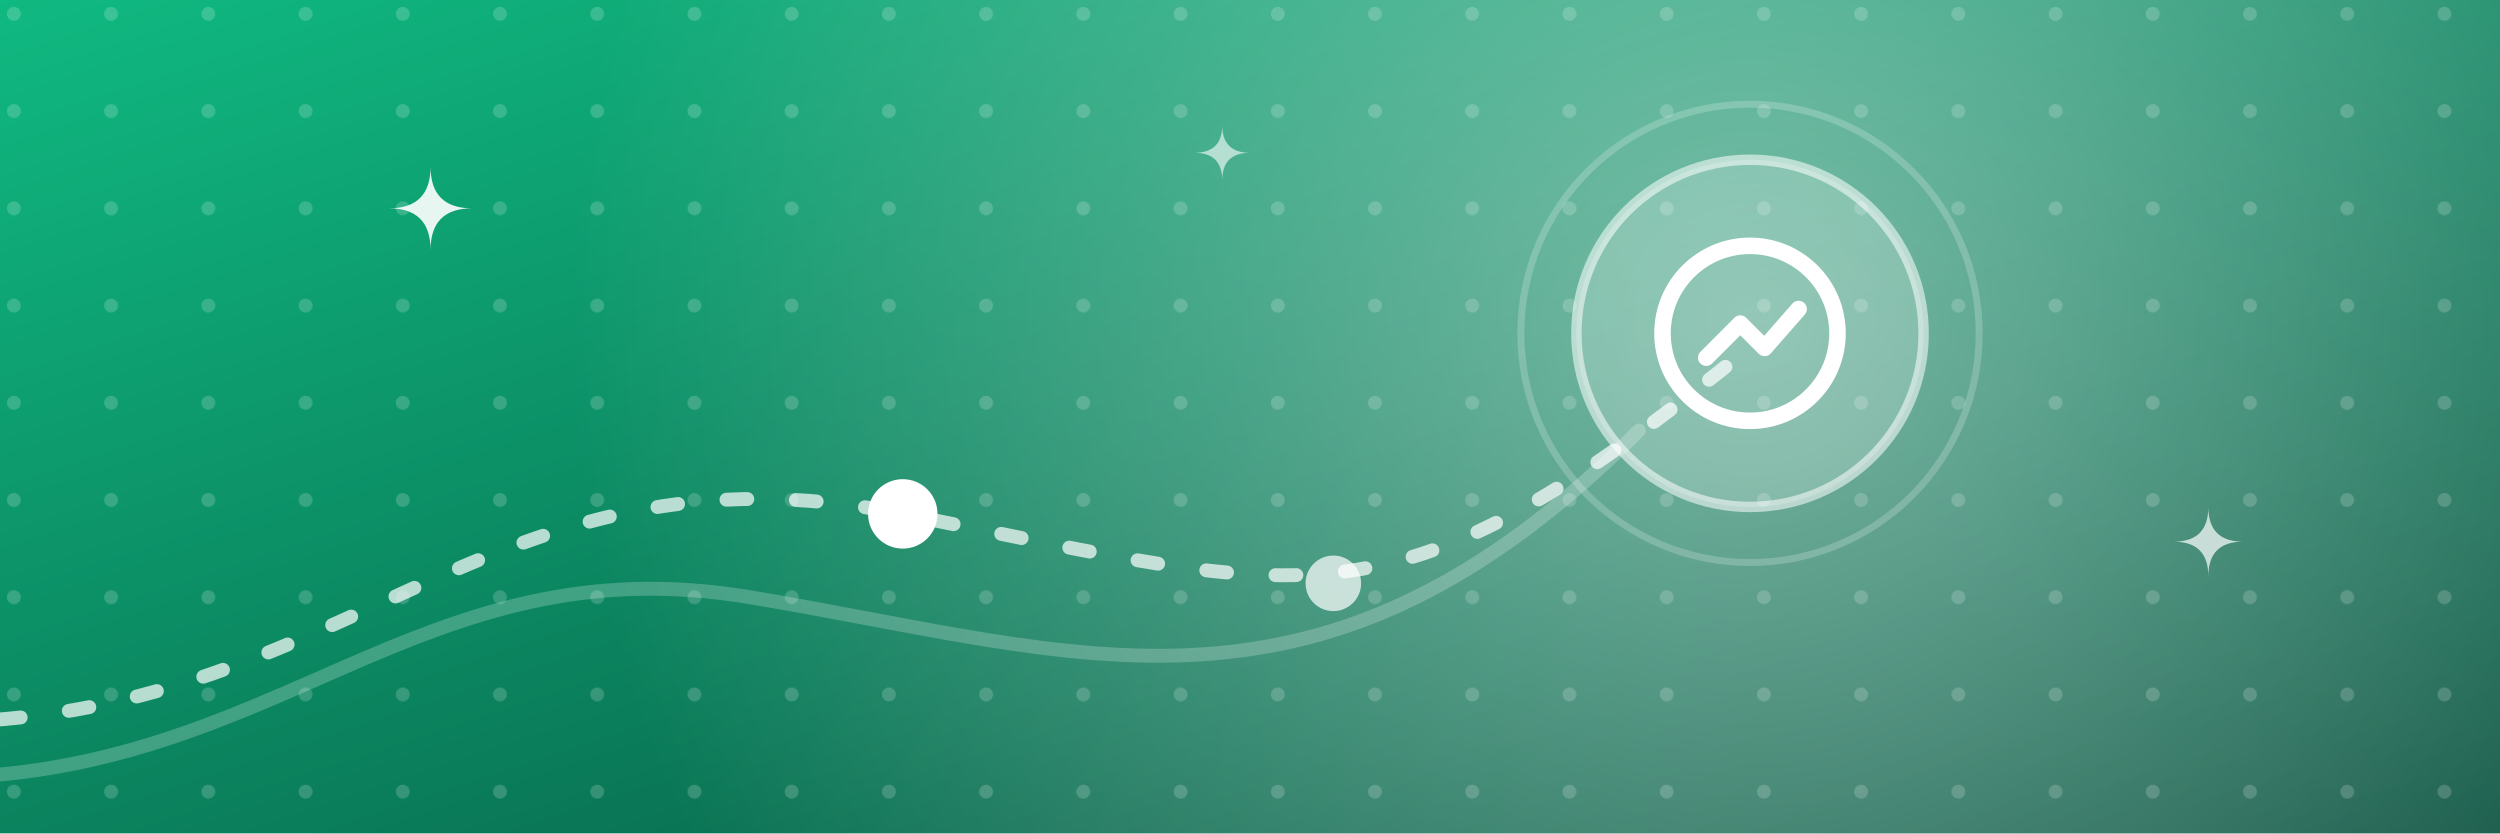
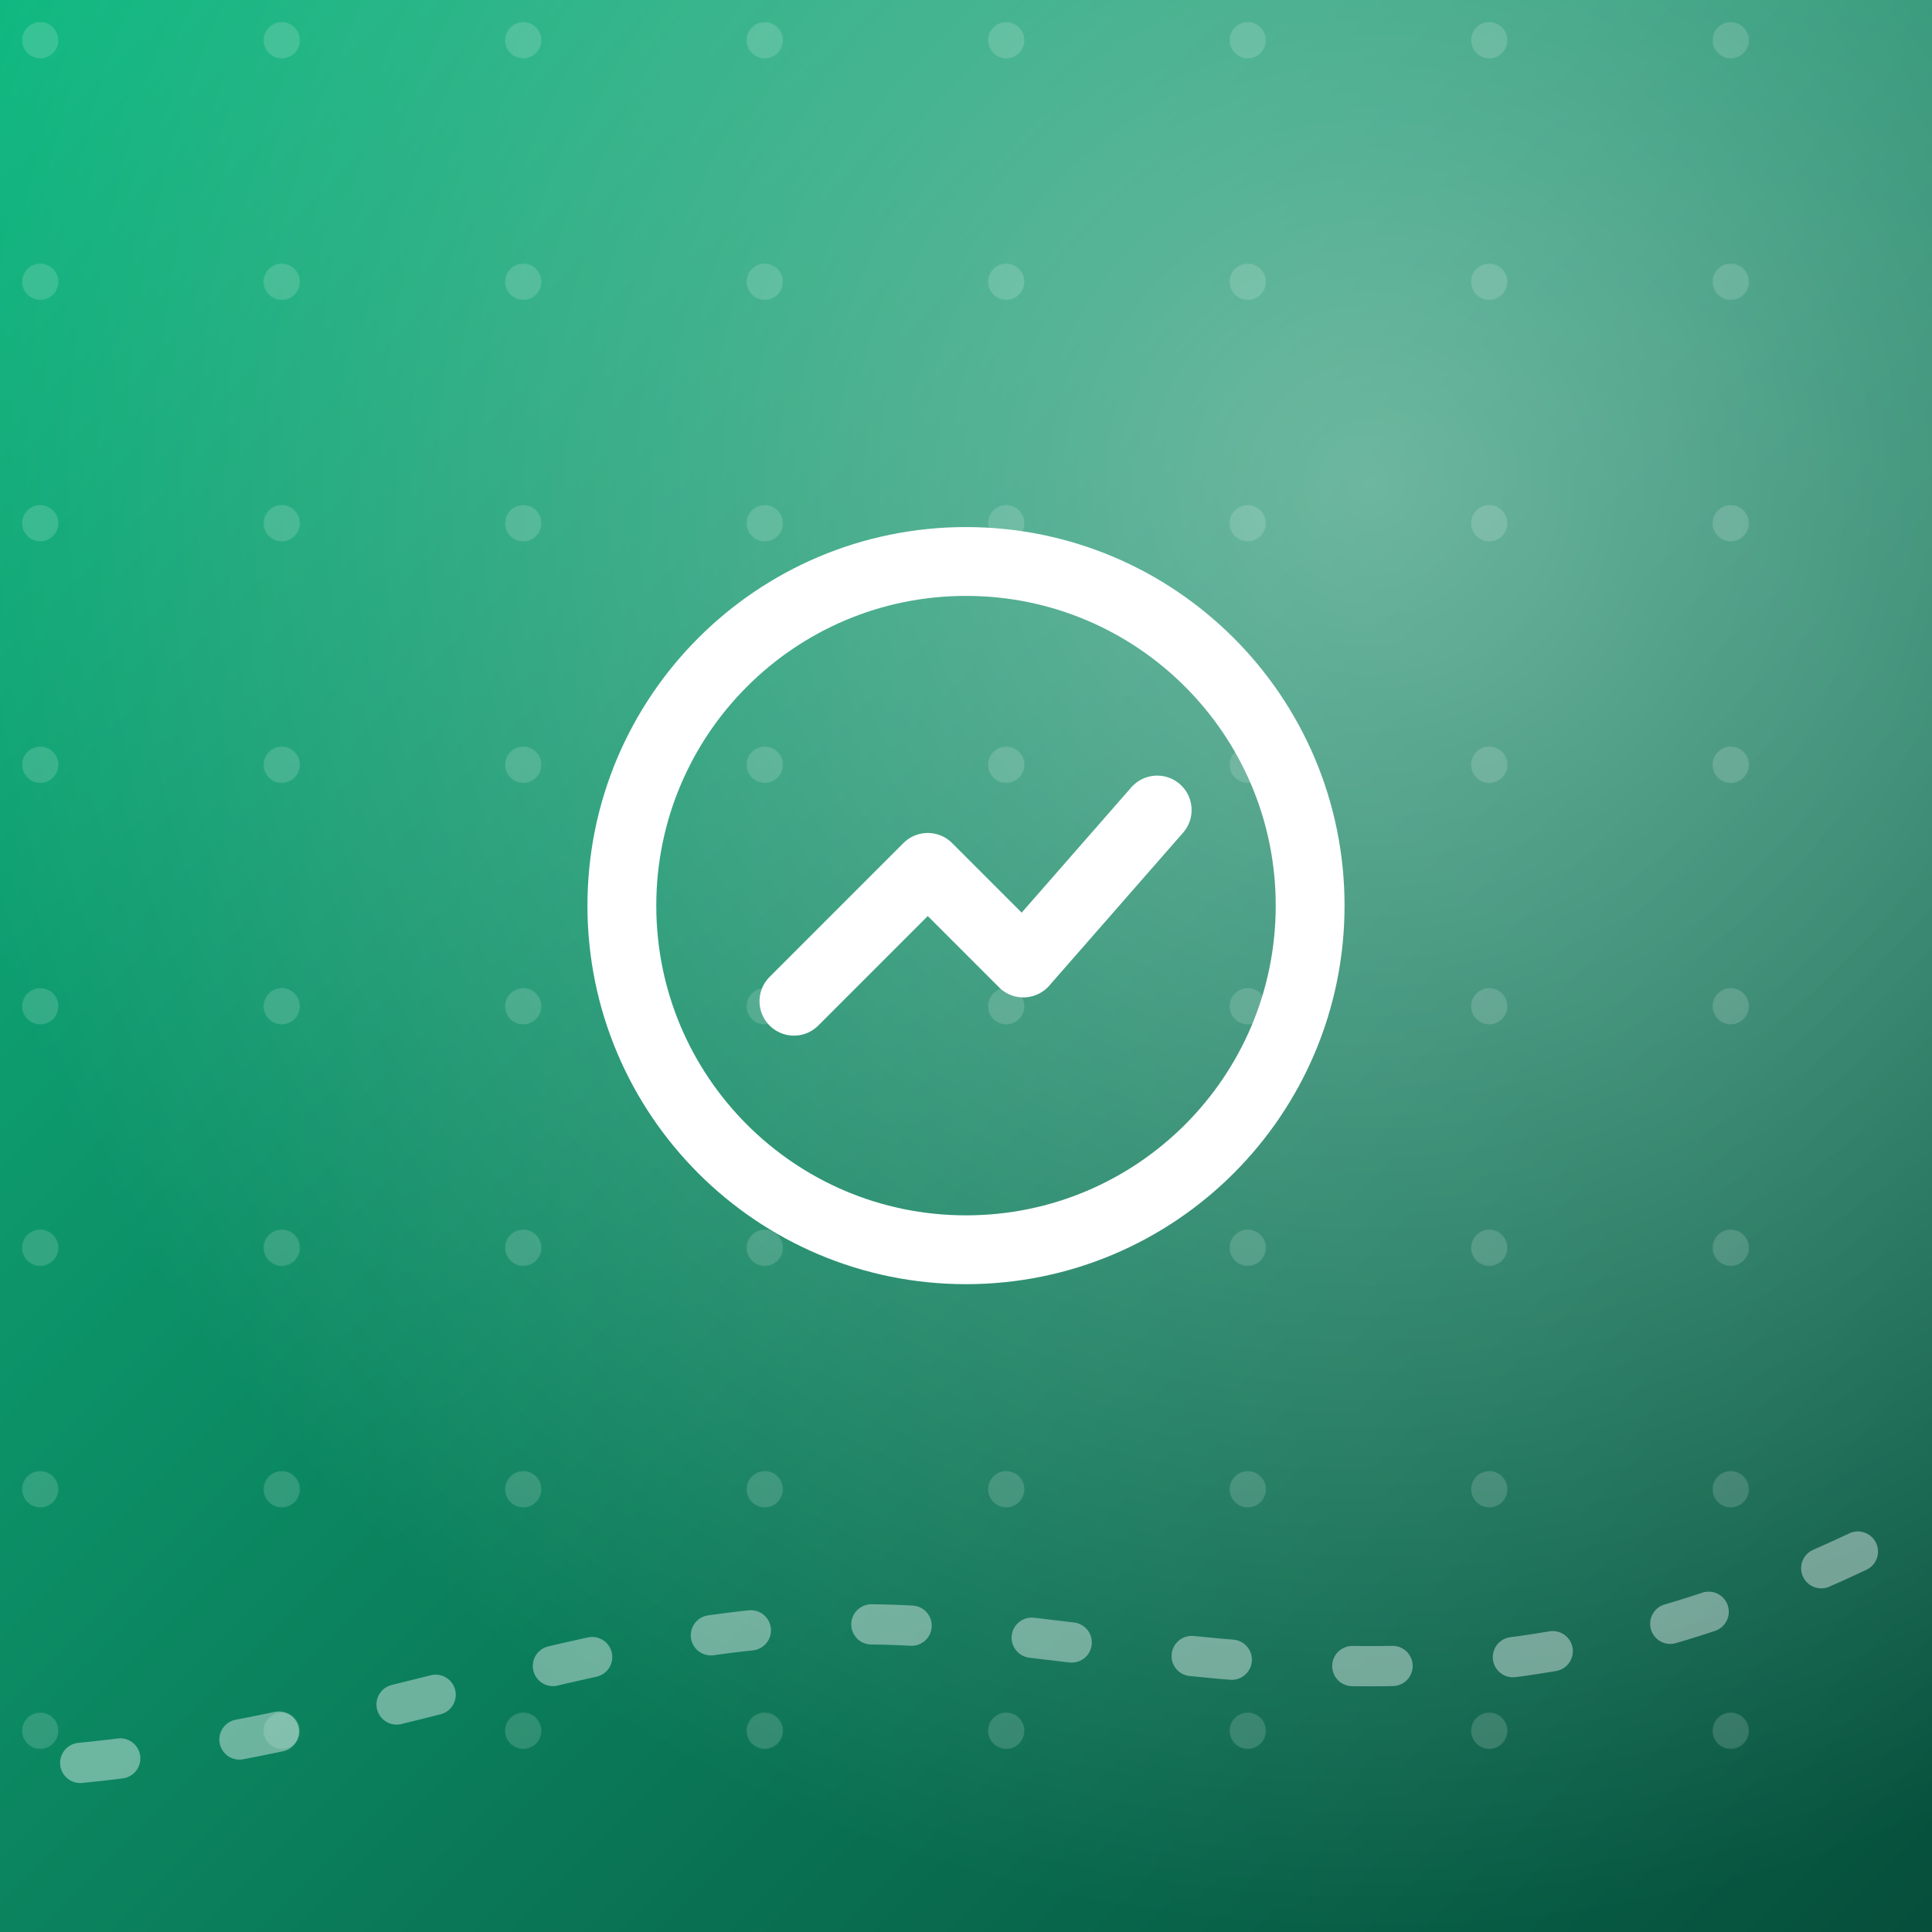
- <svg xmlns="http://www.w3.org/2000/svg" viewBox="0 0 360 120">
+ <svg xmlns="http://www.w3.org/2000/svg" viewBox="0 0 96 96">
  <defs>
    <linearGradient id="rmfinance-bg" x1="0" y1="0" x2="1" y2="1">
      <stop offset="0" stop-color="#10b981" />
      <stop offset="1" stop-color="#064e3b" />
    </linearGradient>
-     <radialGradient id="rmfinance-glow" cx="252" cy="46" r="170" gradientUnits="userSpaceOnUse">
-       <stop offset="0" stop-color="#fff" stop-opacity=".45" />
+     <radialGradient id="rmfinance-glow" cx="68" cy="24" r="72" gradientUnits="userSpaceOnUse">
+       <stop offset="0" stop-color="#fff" stop-opacity=".4" />
      <stop offset="1" stop-color="#fff" stop-opacity="0" />
    </radialGradient>
-     <pattern id="rmfinance-dots" width="14" height="14" patternUnits="userSpaceOnUse">
-       <circle cx="2" cy="2" r="1" fill="#fff" />
+     <pattern id="rmfinance-dots" width="12" height="12" patternUnits="userSpaceOnUse">
+       <circle cx="2" cy="2" r=".9" fill="#fff" />
    </pattern>
  </defs>
-   <rect width="360" height="120" fill="url(#rmfinance-bg)" />
-   <rect width="360" height="120" fill="url(#rmfinance-glow)" />
-   <rect width="360" height="120" fill="url(#rmfinance-dots)" opacity=".18" />
-   <path d="M-10 112C40 112 60 78 108 86S190 108 236 62" fill="none" stroke="#fff" stroke-opacity=".22" stroke-width="2" stroke-linecap="round" />
-   <path d="M-10 104C50 104 70 62 130 74S200 92 252 50" fill="none" stroke="#fff" stroke-opacity=".7" stroke-width="2" stroke-dasharray="3 7" stroke-linecap="round" />
-   <circle cx="130" cy="74" r="5" fill="#fff" />
-   <circle cx="192" cy="84" r="4" fill="#fff" fill-opacity=".7" />
-   <circle cx="252" cy="48" r="25" fill="#fff" fill-opacity=".2" stroke="#fff" stroke-opacity=".55" stroke-width="1.5" />
-   <circle cx="252" cy="48" r="33" fill="none" stroke="#fff" stroke-opacity=".2" />
-   <g transform="translate(252 48) scale(1.4) translate(-12 -12)" fill="none" stroke="#fff" stroke-width="1.7" stroke-linecap="round" stroke-linejoin="round">
+   <rect width="96" height="96" fill="url(#rmfinance-bg)" />
+   <rect width="96" height="96" fill="url(#rmfinance-glow)" />
+   <rect width="96" height="96" fill="url(#rmfinance-dots)" opacity=".16" />
+   <path d="M-4 88C18 88 30 79 48 81S78 86 100 73" fill="none" stroke="#fff" stroke-opacity=".4" stroke-width="2" stroke-dasharray="2 6" stroke-linecap="round" />
+   <g transform="translate(48 45) scale(1.9) translate(-12 -12)" fill="none" stroke="#fff" stroke-width="1.8" stroke-linecap="round" stroke-linejoin="round">
    <circle cx="12" cy="12" r="9" />
    <path d="M7.5 14.5l3.5-3.5 2.5 2.5 3.5-4" />
  </g>
-   <path d="M62 24Q62 30 68 30Q62 30 62 36Q62 30 56 30Q62 30 62 24Z" fill="#fff" opacity="0.9" />
-   <path d="M318 73Q318 78 323 78Q318 78 318 83Q318 78 313 78Q318 78 318 73Z" fill="#fff" opacity="0.7" />
-   <path d="M176 18Q176 22 180 22Q176 22 176 26Q176 22 172 22Q176 22 176 18Z" fill="#fff" opacity="0.6" />
</svg>
